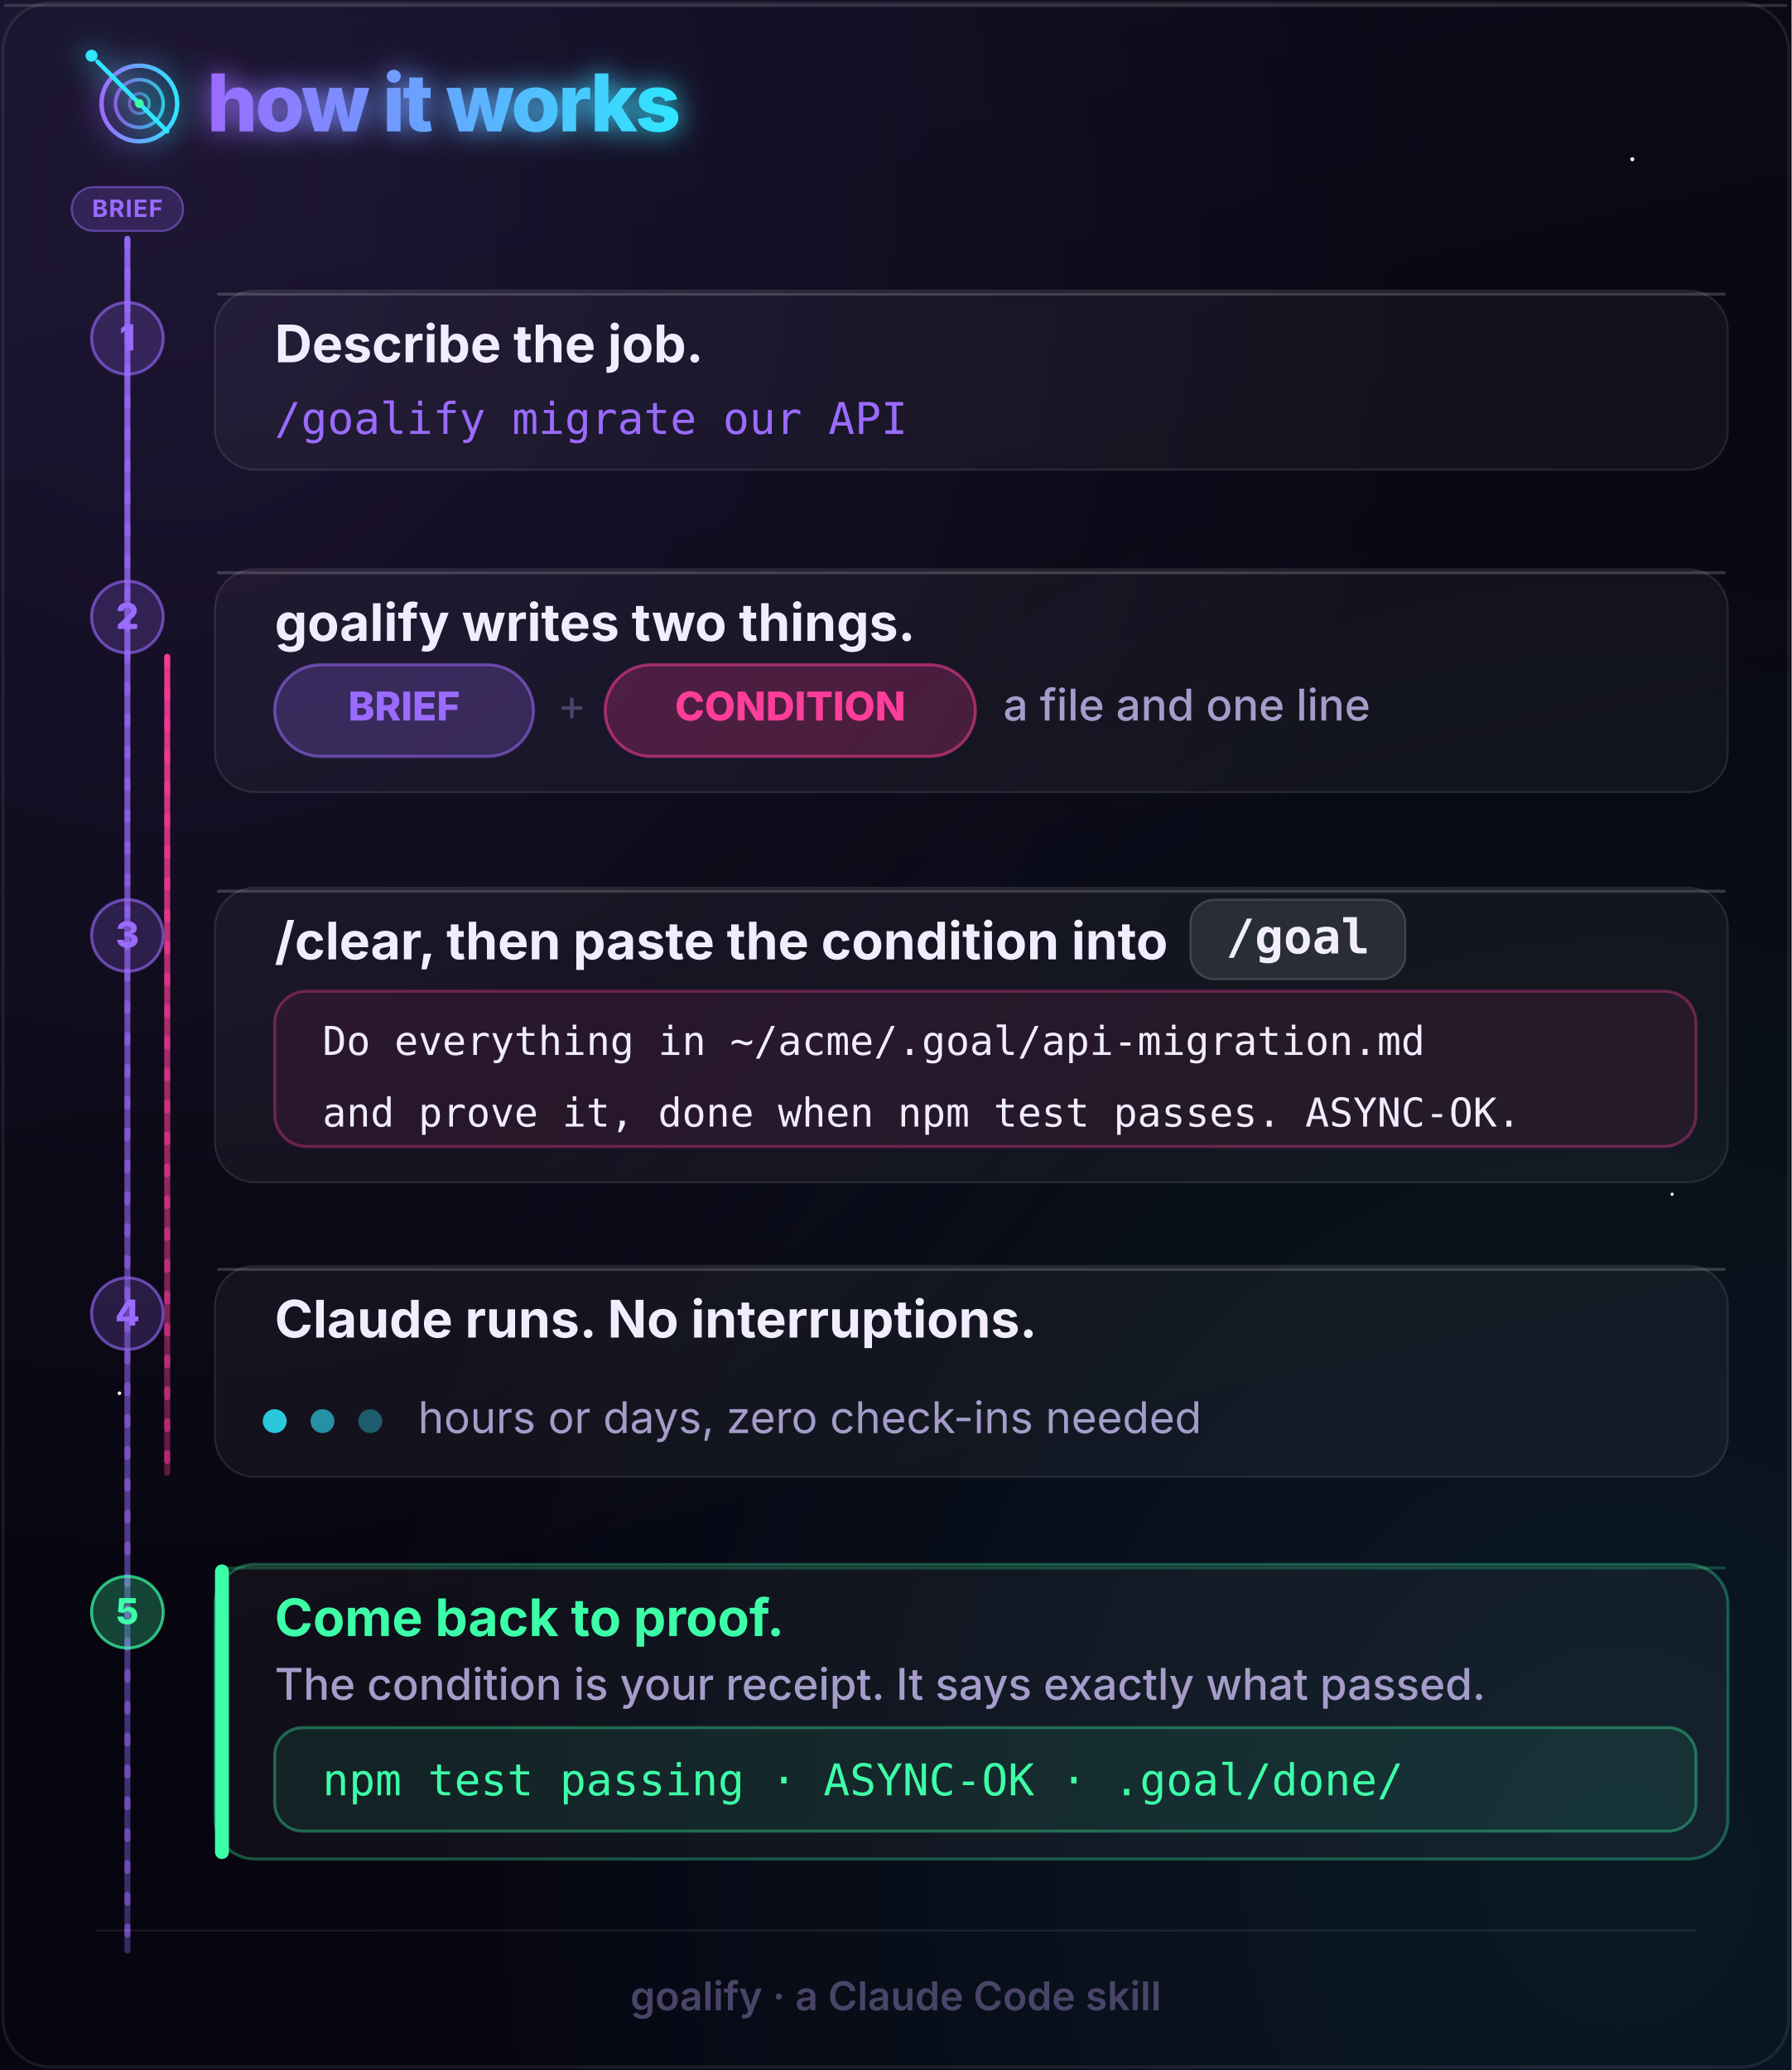
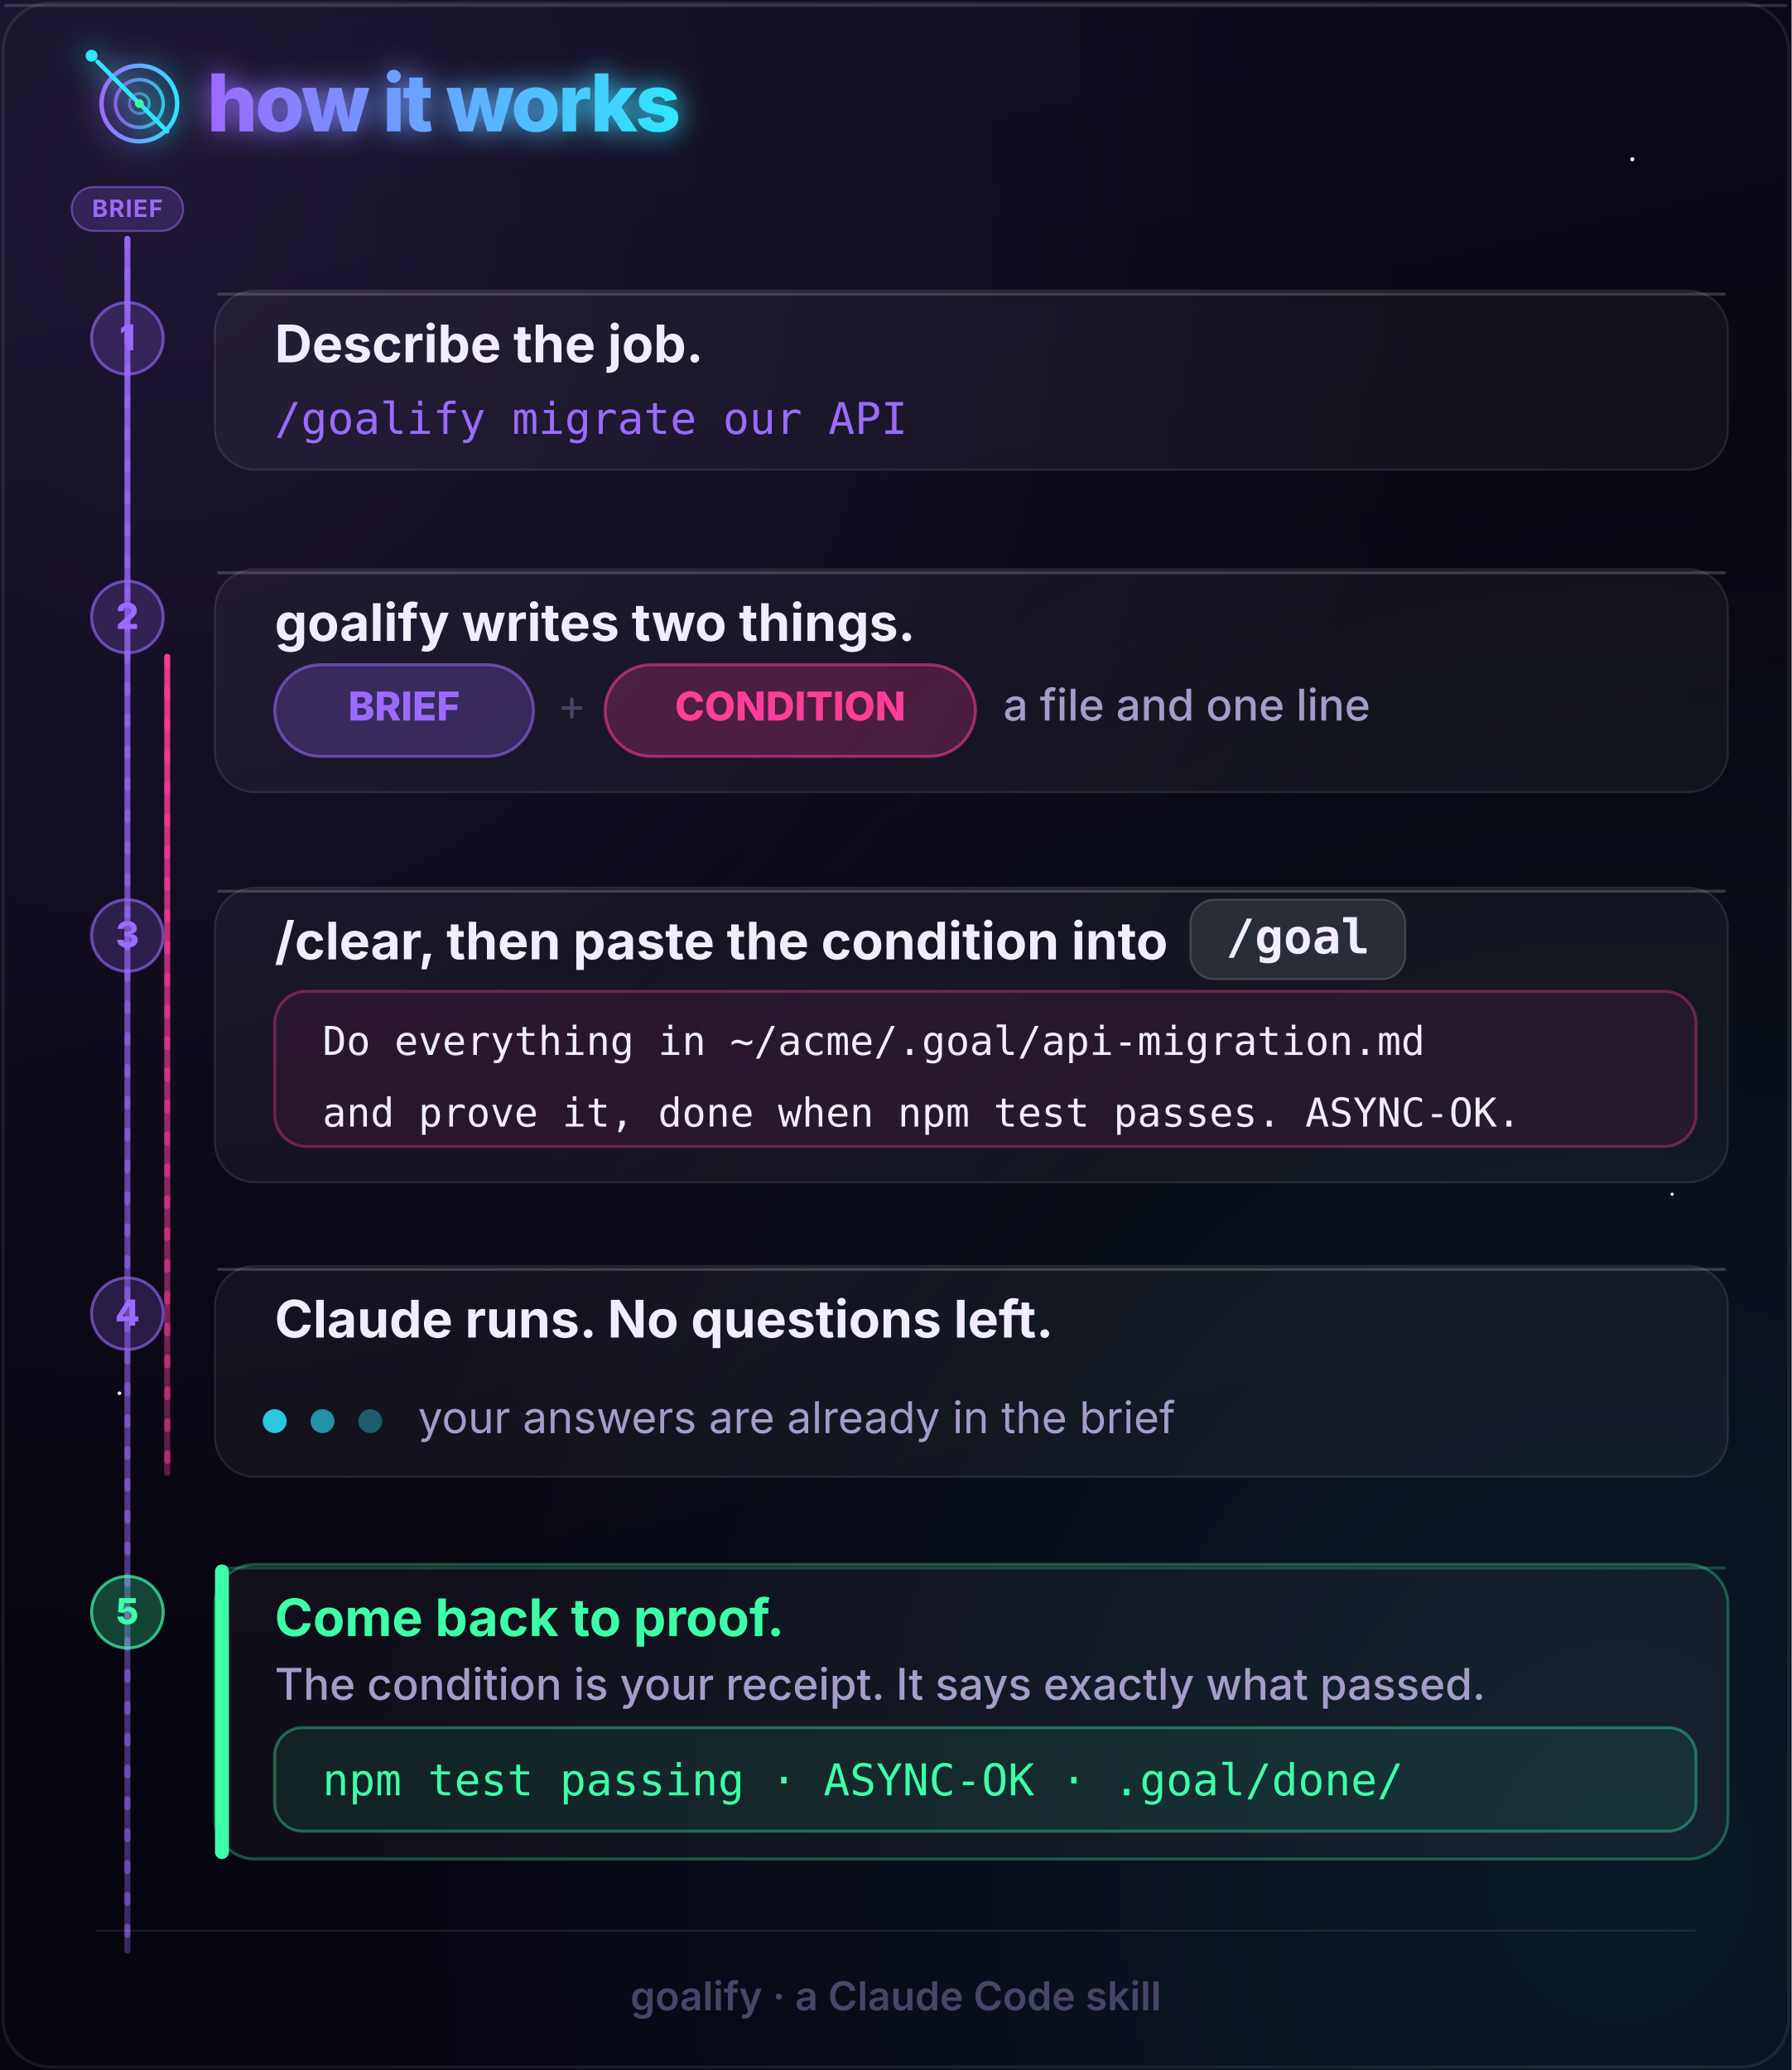
<svg xmlns="http://www.w3.org/2000/svg" viewBox="0 0 900 1040" fill="none" role="img" aria-label="how goalify works: five steps from describe job to verified proof">
  <defs>
    <linearGradient id="hiw-bg" x1="0" y1="0" x2="0.2" y2="1">
      <stop offset="0%" stop-color="#0d0b1a" />
      <stop offset="55%" stop-color="#07060f" />
      <stop offset="100%" stop-color="#060510" />
    </linearGradient>
    <radialGradient id="hiw-gA" cx="0.1" cy="0.1" r="0.7">
      <stop offset="0%" stop-color="#9b6bff" stop-opacity="0.12" />
      <stop offset="100%" stop-color="#9b6bff" stop-opacity="0" />
    </radialGradient>
    <radialGradient id="hiw-gB" cx="0.9" cy="0.9" r="0.7">
      <stop offset="0%" stop-color="#2ee6ff" stop-opacity="0.09" />
      <stop offset="100%" stop-color="#2ee6ff" stop-opacity="0" />
    </radialGradient>
    <linearGradient id="hiw-brand" x1="0" y1="0" x2="1" y2="0">
      <stop class="hd1" offset="0%" stop-color="#9b6bff" />
      <stop class="hd2" offset="100%" stop-color="#2ee6ff" />
    </linearGradient>
    <linearGradient id="hiw-brief-rail" gradientUnits="userSpaceOnUse" x1="64" y1="120" x2="64" y2="980">
      <stop offset="0%" stop-color="#9b6bff" stop-opacity="0.90" />
      <stop offset="100%" stop-color="#9b6bff" stop-opacity="0.35" />
    </linearGradient>
    <linearGradient id="hiw-cond-rail" gradientUnits="userSpaceOnUse" x1="84" y1="330" x2="84" y2="740">
      <stop offset="0%" stop-color="#ff3d9a" stop-opacity="0.90" />
      <stop offset="100%" stop-color="#ff3d9a" stop-opacity="0.35" />
    </linearGradient>
    <filter id="hiw-glow" x="-50%" y="-50%" width="200%" height="200%">
      <feGaussianBlur stdDeviation="7" result="b" />
      <feMerge>
        <feMergeNode in="b" />
        <feMergeNode in="SourceGraphic" />
      </feMerge>
    </filter>
  </defs>
  <style>
    .hiw { font-family: system-ui, -apple-system, 'Segoe UI', sans-serif; }
    .hiwm { font-family: ui-monospace, 'SF Mono', SFMono-Regular, Menlo, monospace; }

    @keyframes hd1 { 0%,100% { stop-color:#9b6bff; } 50% { stop-color:#2ee6ff; } }
    @keyframes hd2 { 0%,100% { stop-color:#2ee6ff; } 50% { stop-color:#ff3d9a; } }
    .hd1 { animation: hd1 18s ease-in-out infinite; }
    .hd2 { animation: hd2 18s ease-in-out infinite 3s; }

    @keyframes hiw-bloom { 0%,100% { opacity:.65; } 50% { opacity:1; } }
    .hiw-bloom { animation: hiw-bloom 12s ease-in-out infinite; }

    @keyframes hiw-flow { to { stroke-dashoffset: -300; } }
    .hiw-flow-b { stroke: #9b6bff; animation: hiw-flow 18s linear infinite; }
    .hiw-flow-c { stroke: #ff3d9a; animation: hiw-flow 18s linear infinite 6s; }

    @keyframes hiw-step { from { transform:translateX(-8px); } to { opacity:1; transform:translateX(0); } }
    .hs1 { animation: hiw-step 0.5s ease-out 0.4s both; }
    .hs2 { animation: hiw-step 0.5s ease-out 0.9s both; }
    .hs3 { animation: hiw-step 0.5s ease-out 1.4s both; }
    .hs4 { animation: hiw-step 0.5s ease-out 1.9s both; }
    .hs5 { animation: hiw-step 0.5s ease-out 2.4s both; }

    @keyframes hiw-tw { 0%,100% { opacity:.10; } 50% { opacity:.55; } }
    .ht1 { animation: hiw-tw 7s ease-in-out infinite 0s; }
    .ht2 { animation: hiw-tw 9s ease-in-out infinite 3s; }

    @media (prefers-reduced-motion: reduce) { * { animation: none !important; } }
  </style>
  <rect width="900" height="1040" fill="url(#hiw-bg)" />
  <g class="hiw-bloom">
    <rect width="900" height="1040" fill="url(#hiw-gA)" />
    <rect width="900" height="1040" fill="url(#hiw-gB)" />
  </g>
  <rect x="1.5" y="1.5" width="897" height="1037" rx="24" fill="none" stroke="#ffffff" stroke-opacity="0.08" stroke-width="1.5" />
  <rect x="2" y="2" width="896" height="1.5" rx="0.75" fill="#ffffff" fill-opacity="0.15" />
  <circle class="ht1" cx="820" cy="80" r="1.0" fill="#ffffff" />
  <circle class="ht2" cx="60" cy="700" r="0.9" fill="#ffffff" />
  <circle class="ht1" cx="840" cy="600" r="0.8" fill="#ffffff" />
  <g filter="url(#hiw-glow)">
    <g fill="none" stroke="url(#hiw-brand)" stroke-width="2.2">
      <circle cx="70" cy="52" r="19" />
      <circle cx="70" cy="52" r="12" stroke-width="1.8" opacity="0.80" />
      <circle cx="70" cy="52" r="5" stroke-width="1.5" opacity="0.62" />
    </g>
    <line x1="49" y1="31" x2="84" y2="66" stroke="#2ee6ff" stroke-width="2.2" stroke-linecap="round" />
    <circle cx="46" cy="28" r="3" fill="#2ee6ff" />
    <circle cx="70" cy="52" r="2.2" fill="#3dffa8" />
    <text class="hiw" x="104" y="66" font-size="40" font-weight="800" letter-spacing="-1.2" fill="url(#hiw-brand)">how it works</text>
  </g>
  <line x1="64" y1="120" x2="64" y2="980" stroke="url(#hiw-brief-rail)" stroke-width="3" stroke-linecap="round" />
  <line x1="64" y1="120" x2="64" y2="980" class="hiw-flow-b" stroke-width="3" stroke-linecap="round" stroke-dasharray="4 12" opacity="0.50" />
  <rect x="36" y="94" width="56" height="22" rx="11" fill="#9b6bff" fill-opacity="0.18" stroke="#9b6bff" stroke-opacity="0.50" stroke-width="1" />
  <text class="hiw" x="64" y="109" font-size="12" font-weight="700" text-anchor="middle" fill="#9b6bff" letter-spacing="0.5">BRIEF</text>
  <line x1="84" y1="330" x2="84" y2="740" stroke="url(#hiw-cond-rail)" stroke-width="3" stroke-linecap="round" />
  <line x1="84" y1="330" x2="84" y2="740" class="hiw-flow-c" stroke-width="3" stroke-linecap="round" stroke-dasharray="4 12" opacity="0.50" />
  <g class="hs1">
    <circle cx="64" cy="170" r="18" fill="#9b6bff" fill-opacity="0.20" stroke="#9b6bff" stroke-opacity="0.60" stroke-width="1.5" />
    <text class="hiw" x="64" y="176" font-size="18" font-weight="800" text-anchor="middle" fill="#9b6bff">1</text>
    <rect x="108" y="146" width="760" height="90" rx="20" fill="#ffffff" fill-opacity="0.04" stroke="#ffffff" stroke-opacity="0.10" stroke-width="1" />
    <rect x="109" y="147" width="758" height="1.5" rx="0.75" fill="#ffffff" fill-opacity="0.18" />
    <text class="hiw" font-size="26" font-weight="700" x="138" y="182" fill="#f1edff">Describe the job.</text>
    <text class="hiwm" font-size="22" x="138" y="218" fill="#9b6bff">/goalify migrate our API</text>
  </g>
  <g class="hs2">
    <circle cx="64" cy="310" r="18" fill="#9b6bff" fill-opacity="0.20" stroke="#9b6bff" stroke-opacity="0.60" stroke-width="1.5" />
    <text class="hiw" x="64" y="316" font-size="18" font-weight="800" text-anchor="middle" fill="#9b6bff">2</text>
    <rect x="108" y="286" width="760" height="112" rx="20" fill="#ffffff" fill-opacity="0.04" stroke="#ffffff" stroke-opacity="0.10" stroke-width="1" />
    <rect x="109" y="287" width="758" height="1.5" rx="0.75" fill="#ffffff" fill-opacity="0.18" />
    <text class="hiw" font-size="26" font-weight="700" x="138" y="322" fill="#f1edff">goalify writes two things.</text>
    <rect x="138" y="334" width="130" height="46" rx="23" fill="#9b6bff" fill-opacity="0.22" stroke="#9b6bff" stroke-opacity="0.55" stroke-width="1.5" />
    <text class="hiw" font-size="20" font-weight="800" x="203" y="362" text-anchor="middle" fill="#9b6bff">BRIEF</text>
    <text class="hiw" font-size="22" x="280" y="362" fill="#4a4468">+</text>
    <rect x="304" y="334" width="186" height="46" rx="23" fill="#ff3d9a" fill-opacity="0.22" stroke="#ff3d9a" stroke-opacity="0.55" stroke-width="1.5" />
    <text class="hiw" font-size="20" font-weight="800" x="397" y="362" text-anchor="middle" fill="#ff3d9a">CONDITION</text>
    <text class="hiw" font-size="22" font-weight="500" x="504" y="362" fill="#a59cc9">a file and one line</text>
  </g>
  <g class="hs3">
    <circle cx="64" cy="470" r="18" fill="#9b6bff" fill-opacity="0.20" stroke="#9b6bff" stroke-opacity="0.60" stroke-width="1.5" />
    <text class="hiw" x="64" y="476" font-size="18" font-weight="800" text-anchor="middle" fill="#9b6bff">3</text>
    <rect x="108" y="446" width="760" height="148" rx="20" fill="#ffffff" fill-opacity="0.04" stroke="#ffffff" stroke-opacity="0.10" stroke-width="1" />
    <rect x="109" y="447" width="758" height="1.5" rx="0.75" fill="#ffffff" fill-opacity="0.18" />
    <text class="hiw" font-size="26" font-weight="700" x="138" y="482" fill="#f1edff">/clear, then paste the condition into</text>
    <rect x="598" y="452" width="108" height="40" rx="12" fill="#ffffff" fill-opacity="0.10" stroke="#ffffff" stroke-opacity="0.16" stroke-width="1" />
    <text class="hiwm" font-size="24" font-weight="700" x="652" y="479" text-anchor="middle" fill="#f1edff">/goal</text>
    <rect x="138" y="498" width="714" height="78" rx="16" fill="#ff3d9a" fill-opacity="0.08" stroke="#ff3d9a" stroke-opacity="0.35" stroke-width="1.5" />
    <text class="hiwm" font-size="20" x="162" y="530" fill="#f1edff">Do everything in ~/acme/.goal/api-migration.md</text>
    <text class="hiwm" font-size="20" x="162" y="566" fill="#f1edff">and prove it, done when npm test passes. ASYNC-OK.</text>
  </g>
  <g class="hs4">
    <circle cx="64" cy="660" r="18" fill="#9b6bff" fill-opacity="0.20" stroke="#9b6bff" stroke-opacity="0.60" stroke-width="1.5" />
    <text class="hiw" x="64" y="666" font-size="18" font-weight="800" text-anchor="middle" fill="#9b6bff">4</text>
    <rect x="108" y="636" width="760" height="106" rx="20" fill="#ffffff" fill-opacity="0.04" stroke="#ffffff" stroke-opacity="0.10" stroke-width="1" />
    <rect x="109" y="637" width="758" height="1.5" rx="0.75" fill="#ffffff" fill-opacity="0.18" />
-     <text class="hiw" font-size="26" font-weight="700" x="138" y="672" fill="#f1edff">Claude runs. No interruptions.</text>
+     <text class="hiw" font-size="26" font-weight="700" x="138" y="672" fill="#f1edff">Claude runs. No questions left.</text>
    <circle cx="138" cy="714" r="6" fill="#2ee6ff" opacity="0.85" />
    <circle cx="162" cy="714" r="6" fill="#2ee6ff" opacity="0.60" />
    <circle cx="186" cy="714" r="6" fill="#2ee6ff" opacity="0.35" />
-     <text class="hiw" font-size="22" x="210" y="720" fill="#a59cc9">hours or days, zero check-ins needed</text>
+     <text class="hiw" font-size="22" x="210" y="720" fill="#a59cc9">your answers are already in the brief</text>
  </g>
  <g class="hs5">
    <circle cx="64" cy="810" r="18" fill="#3dffa8" fill-opacity="0.25" stroke="#3dffa8" stroke-opacity="0.70" stroke-width="1.5" />
    <text class="hiw" x="64" y="816" font-size="18" font-weight="800" text-anchor="middle" fill="#3dffa8">5</text>
    <rect x="108" y="786" width="760" height="148" rx="20" fill="#ffffff" fill-opacity="0.04" stroke="#3dffa8" stroke-opacity="0.30" stroke-width="1.5" />
    <rect x="109" y="787" width="758" height="1.5" rx="0.75" fill="#3dffa8" fill-opacity="0.22" />
    <rect x="108" y="786" width="7" height="148" rx="3.5" fill="#3dffa8" />
    <text class="hiw" font-size="26" font-weight="700" x="138" y="822" fill="#3dffa8">Come back to proof.</text>
    <text class="hiw" font-size="22" font-weight="500" x="138" y="854" fill="#a59cc9">The condition is your receipt. It says exactly what passed.</text>
    <rect x="138" y="868" width="714" height="52" rx="14" fill="#3dffa8" fill-opacity="0.08" stroke="#3dffa8" stroke-opacity="0.35" stroke-width="1.5" />
    <text class="hiwm" font-size="22" x="162" y="902" fill="#3dffa8">npm test passing  ·  ASYNC-OK  ·  .goal/done/</text>
  </g>
  <line x1="48" y1="970" x2="852" y2="970" stroke="#ffffff" stroke-opacity="0.08" stroke-width="1" />
  <text class="hiw" font-size="20" font-weight="600" x="450" y="1010" text-anchor="middle" fill="#4a4468">goalify · a Claude Code skill</text>
</svg>
